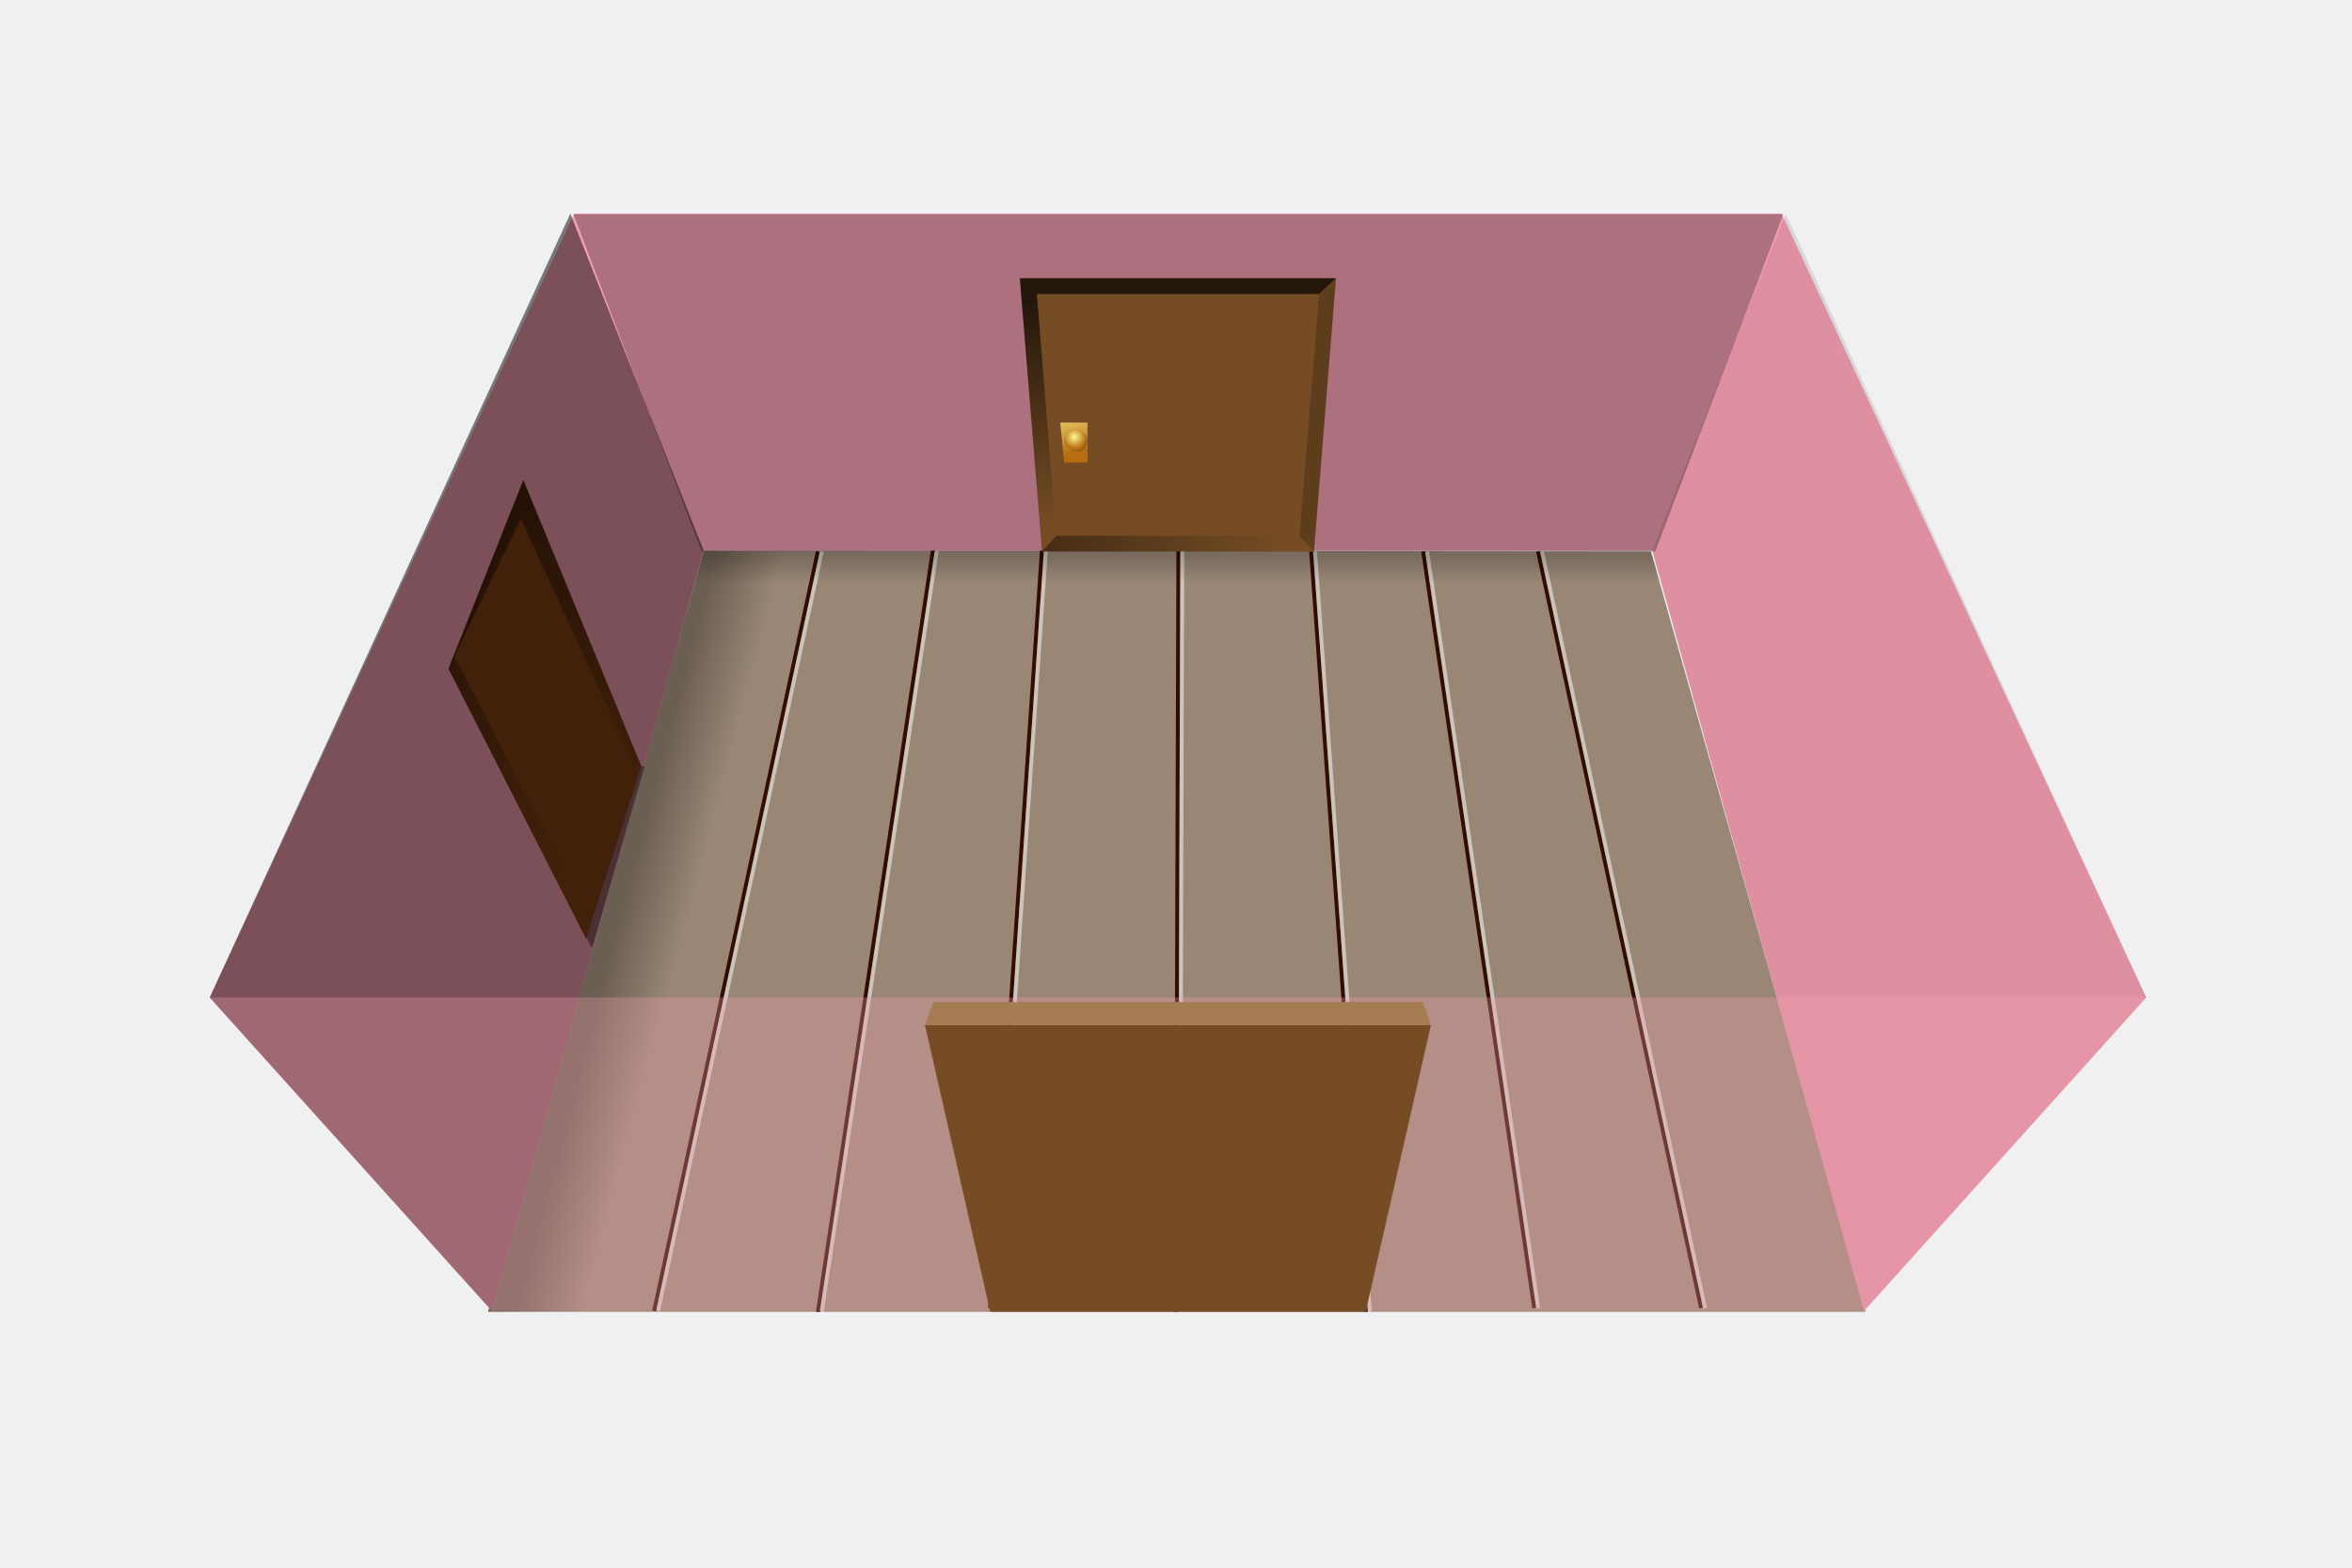
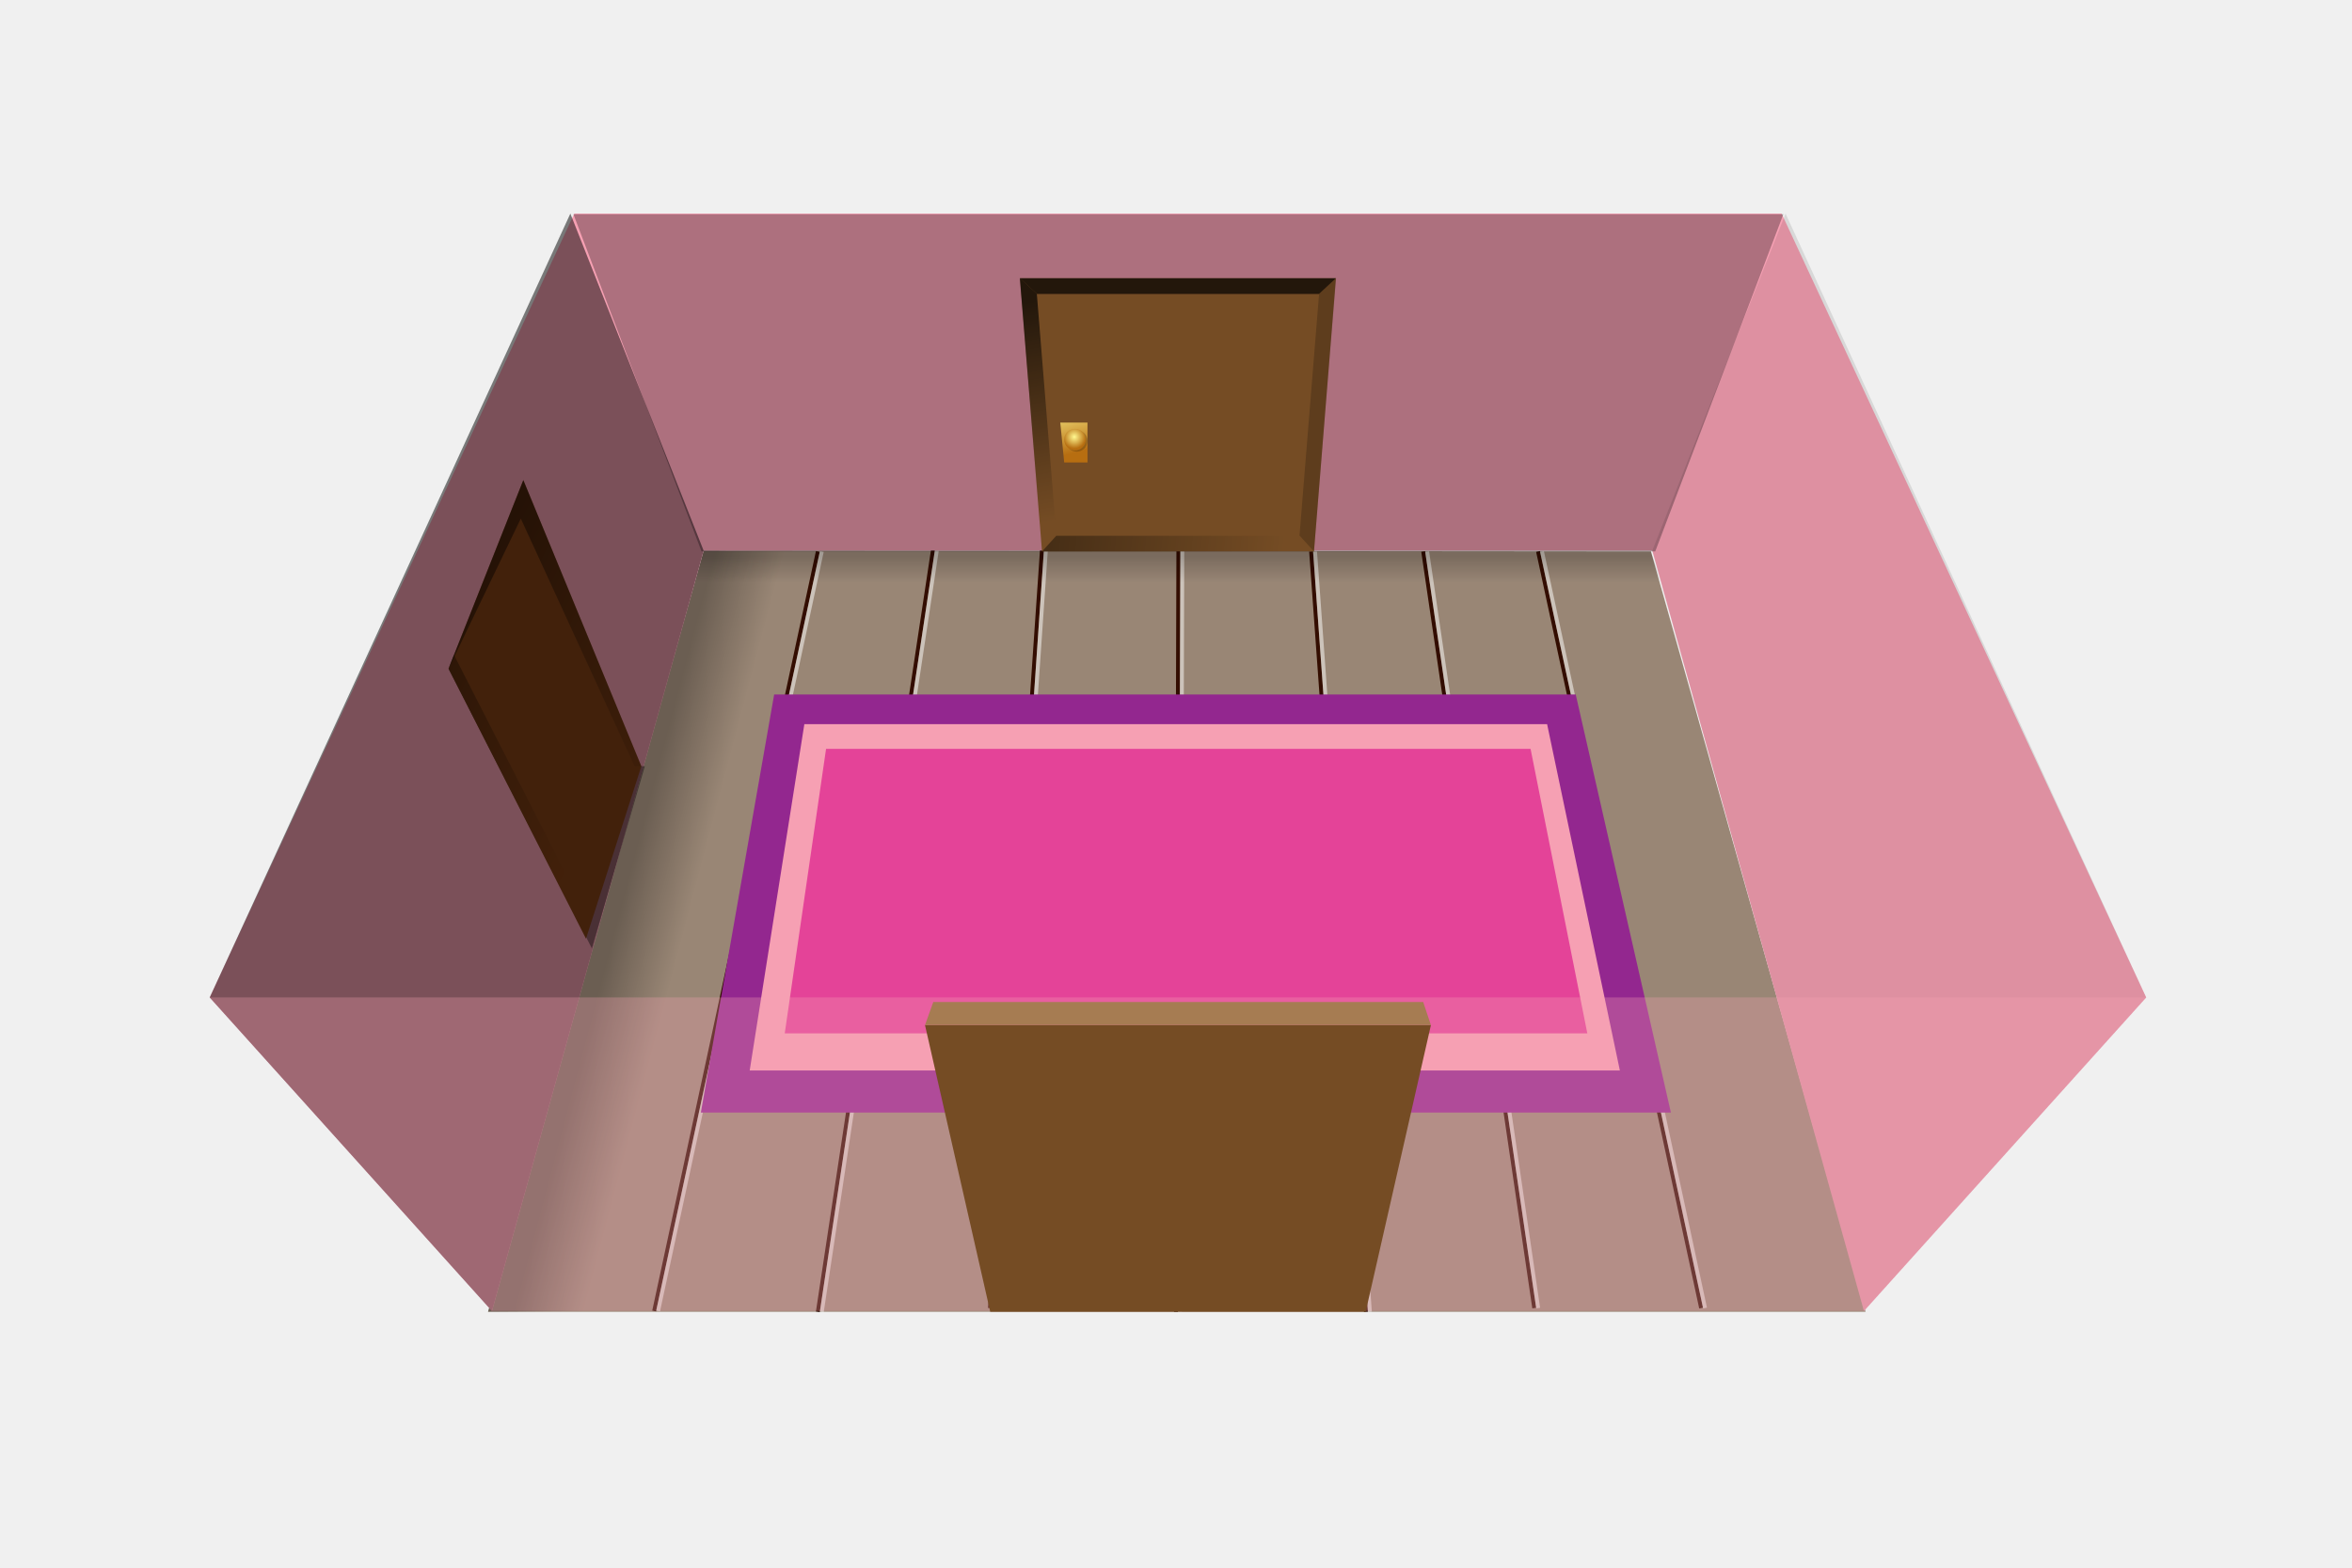
<svg xmlns="http://www.w3.org/2000/svg" xmlns:xlink="http://www.w3.org/1999/xlink" width="600" height="400" viewBox="0 0 600 400">
  <defs>
    <linearGradient id="a" x1="173.71" y1="240.41" x2="157.22" y2="236.05" gradientUnits="userSpaceOnUse">
      <stop offset="0" stop-color="#fff" />
      <stop offset="1" />
    </linearGradient>
    <linearGradient id="b" x1="300.54" y1="148.67" x2="300.54" y2="142" xlink:href="#a" />
    <linearGradient id="c" x1="271.6" y1="101.74" x2="275.05" y2="115.28" gradientUnits="userSpaceOnUse">
      <stop offset="0.01" stop-color="#fff78f" />
      <stop offset="1" stop-color="#b76e11" />
    </linearGradient>
    <linearGradient id="d" x1="269.96" y1="133.11" x2="259.39" y2="77.41" xlink:href="#a" />
    <linearGradient id="e" x1="327.08" y1="141.67" x2="252.33" y2="133.8" xlink:href="#a" />
    <linearGradient id="f" x1="184.37" y1="177.64" x2="114.86" y2="142.32" xlink:href="#a" />
    <linearGradient id="g" x1="150.27" y1="212.26" x2="77.38" y2="175.22" gradientUnits="userSpaceOnUse">
      <stop offset="0.01" stop-color="#fff" />
      <stop offset="1" />
    </linearGradient>
    <radialGradient id="h" cx="274.06" cy="111.47" r="2.97" xlink:href="#c" />
  </defs>
  <g style="isolation: isolate">
    <g>
      <g>
        <polygon points="181.43 287.13 155.85 287.13 147.61 324.53 174.64 324.53 181.43 287.13" style="fill: red;stroke: #fff;stroke-miterlimit: 10;stroke-width: 0.976px" />
        <polygon points="214.43 287.13 188.85 287.13 182.49 324.53 209.52 324.53 214.43 287.13" style="fill: red;stroke: #fff;stroke-miterlimit: 10;stroke-width: 0.976px" />
        <polygon points="247.43 287.13 221.85 287.13 217.37 324.53 244.41 324.53 247.43 287.13" style="fill: red;stroke: #fff;stroke-miterlimit: 10;stroke-width: 0.976px" />
        <polygon points="280.44 287.13 254.86 287.13 252.25 324.53 279.29 324.53 280.44 287.13" style="fill: red;stroke: #fff;stroke-miterlimit: 10;stroke-width: 0.976px" />
        <polygon points="313.44 287.13 287.86 287.13 287.13 324.53 314.17 324.53 313.44 287.13" style="fill: red;stroke: #fff;stroke-miterlimit: 10;stroke-width: 0.976px" />
        <polygon points="346.44 287.13 320.87 287.13 322.02 324.53 349.05 324.53 346.44 287.13" style="fill: red;stroke: #fff;stroke-miterlimit: 10;stroke-width: 0.976px" />
        <polygon points="379.45 287.13 353.87 287.13 356.9 324.53 383.93 324.53 379.45 287.13" style="fill: red;stroke: #fff;stroke-miterlimit: 10;stroke-width: 0.976px" />
        <polygon points="412.45 287.13 386.87 287.13 391.78 324.53 418.81 324.53 412.45 287.13" style="fill: red;stroke: #fff;stroke-miterlimit: 10;stroke-width: 0.976px" />
        <polygon points="445.46 287.13 419.88 287.13 426.66 324.53 453.69 324.53 445.46 287.13" style="fill: red;stroke: #fff;stroke-miterlimit: 10;stroke-width: 0.976px" />
        <polygon points="188.92 245.79 164.96 245.79 157.75 278.52 182.99 278.52 188.92 245.79" style="fill: red;stroke: #fff;stroke-miterlimit: 10;stroke-width: 0.976px" />
        <polygon points="219.85 245.79 195.88 245.79 190.32 278.52 215.56 278.52 219.85 245.79" style="fill: red;stroke: #fff;stroke-miterlimit: 10;stroke-width: 0.976px" />
        <polygon points="250.78 245.79 226.81 245.79 222.89 278.52 248.13 278.52 250.78 245.79" style="fill: red;stroke: #fff;stroke-miterlimit: 10;stroke-width: 0.976px" />
        <polygon points="281.71 245.79 257.74 245.79 255.46 278.52 280.7 278.52 281.71 245.79" style="fill: red;stroke: #fff;stroke-miterlimit: 10;stroke-width: 0.976px" />
        <polygon points="312.64 245.79 288.67 245.79 288.03 278.52 313.27 278.52 312.64 245.79" style="fill: red;stroke: #fff;stroke-miterlimit: 10;stroke-width: 0.976px" />
        <polygon points="343.56 245.79 319.6 245.79 320.6 278.52 345.85 278.52 343.56 245.79" style="fill: red;stroke: #fff;stroke-miterlimit: 10;stroke-width: 0.976px" />
        <polygon points="374.49 245.79 350.52 245.79 353.17 278.52 378.42 278.52 374.49 245.79" style="fill: red;stroke: #fff;stroke-miterlimit: 10;stroke-width: 0.976px" />
        <polygon points="405.42 245.79 381.45 245.79 385.74 278.52 410.99 278.52 405.42 245.79" style="fill: red;stroke: #fff;stroke-miterlimit: 10;stroke-width: 0.976px" />
        <polygon points="436.35 245.79 412.38 245.79 418.31 278.52 443.56 278.52 436.35 245.79" style="fill: red;stroke: #fff;stroke-miterlimit: 10;stroke-width: 0.976px" />
        <polygon points="195.53 209.35 172.98 209.35 166.62 238.22 190.3 238.22 195.53 209.35" style="fill: red;stroke: #fff;stroke-miterlimit: 10;stroke-width: 0.976px" />
        <polygon points="224.63 209.35 202.08 209.35 197.17 238.22 220.85 238.22 224.63 209.35" style="fill: red;stroke: #fff;stroke-miterlimit: 10;stroke-width: 0.976px" />
        <polygon points="253.73 209.35 231.18 209.35 227.72 238.22 251.39 238.22 253.73 209.35" style="fill: red;stroke: #fff;stroke-miterlimit: 10;stroke-width: 0.976px" />
        <polygon points="282.83 209.35 260.28 209.35 258.27 238.22 281.94 238.22 282.83 209.35" style="fill: red;stroke: #fff;stroke-miterlimit: 10;stroke-width: 0.976px" />
        <polygon points="311.93 209.35 289.38 209.35 288.81 238.22 312.49 238.22 311.93 209.35" style="fill: red;stroke: #fff;stroke-miterlimit: 10;stroke-width: 0.976px" />
        <polygon points="341.03 209.35 318.47 209.35 319.36 238.22 343.04 238.22 341.03 209.35" style="fill: red;stroke: #fff;stroke-miterlimit: 10;stroke-width: 0.976px" />
        <polygon points="370.12 209.35 347.57 209.35 349.91 238.22 373.58 238.22 370.12 209.35" style="fill: red;stroke: #fff;stroke-miterlimit: 10;stroke-width: 0.976px" />
        <polygon points="399.22 209.35 376.67 209.35 380.46 238.22 404.13 238.22 399.22 209.35" style="fill: red;stroke: #fff;stroke-miterlimit: 10;stroke-width: 0.976px" />
        <polygon points="428.32 209.35 405.77 209.35 411.01 238.22 434.68 238.22 428.32 209.35" style="fill: red;stroke: #fff;stroke-miterlimit: 10;stroke-width: 0.976px" />
        <polygon points="201.41 176.97 180.12 176.97 174.46 202.64 196.75 202.64 201.41 176.97" style="fill: red;stroke: #fff;stroke-miterlimit: 10;stroke-width: 0.976px" />
        <polygon points="228.88 176.97 207.59 176.97 203.22 202.64 225.51 202.64 228.88 176.97" style="fill: red;stroke: #fff;stroke-miterlimit: 10;stroke-width: 0.976px" />
        <polygon points="256.35 176.97 235.06 176.97 231.98 202.64 254.28 202.64 256.35 176.97" style="fill: red;stroke: #fff;stroke-miterlimit: 10;stroke-width: 0.976px" />
        <polygon points="283.82 176.97 262.53 176.97 260.75 202.64 283.04 202.64 283.82 176.97" style="fill: red;stroke: #fff;stroke-miterlimit: 10;stroke-width: 0.976px" />
        <polygon points="311.3 176.97 290.01 176.97 289.51 202.64 311.8 202.64 311.3 176.97" style="fill: red;stroke: #fff;stroke-miterlimit: 10;stroke-width: 0.976px" />
        <polygon points="338.77 176.97 317.48 176.97 318.27 202.64 340.56 202.64 338.77 176.97" style="fill: red;stroke: #fff;stroke-miterlimit: 10;stroke-width: 0.976px" />
        <polygon points="366.24 176.97 344.95 176.97 347.03 202.64 369.32 202.64 366.24 176.97" style="fill: red;stroke: #fff;stroke-miterlimit: 10;stroke-width: 0.976px" />
        <polygon points="393.71 176.97 372.42 176.97 375.79 202.64 398.08 202.64 393.71 176.97" style="fill: red;stroke: #fff;stroke-miterlimit: 10;stroke-width: 0.976px" />
        <polygon points="421.19 176.97 399.9 176.97 404.55 202.64 426.84 202.64 421.19 176.97" style="fill: red;stroke: #fff;stroke-miterlimit: 10;stroke-width: 0.976px" />
        <polygon points="206.66 148.02 186.49 148.02 181.43 170.99 202.49 170.99 206.66 148.02" style="fill: red;stroke: #fff;stroke-miterlimit: 10;stroke-width: 0.976px" />
        <polygon points="232.68 148.02 212.51 148.02 208.61 170.99 229.66 170.99 232.68 148.02" style="fill: red;stroke: #fff;stroke-miterlimit: 10;stroke-width: 0.976px" />
        <polygon points="258.7 148.02 238.53 148.02 235.78 170.99 256.84 170.99 258.7 148.02" style="fill: red;stroke: #fff;stroke-miterlimit: 10;stroke-width: 0.976px" />
        <polygon points="284.71 148.02 264.55 148.02 262.95 170.99 284.01 170.99 284.71 148.02" style="fill: red;stroke: #fff;stroke-miterlimit: 10;stroke-width: 0.976px" />
        <polygon points="310.73 148.02 290.57 148.02 290.12 170.99 311.18 170.99 310.73 148.02" style="fill: red;stroke: #fff;stroke-miterlimit: 10;stroke-width: 0.976px" />
        <polygon points="336.75 148.02 316.59 148.02 317.29 170.99 338.35 170.99 336.75 148.02" style="fill: red;stroke: #fff;stroke-miterlimit: 10;stroke-width: 0.976px" />
        <polygon points="362.77 148.02 342.61 148.02 344.47 170.99 365.52 170.99 362.77 148.02" style="fill: red;stroke: #fff;stroke-miterlimit: 10;stroke-width: 0.976px" />
        <polygon points="388.79 148.02 368.63 148.02 371.64 170.99 392.7 170.99 388.79 148.02" style="fill: red;stroke: #fff;stroke-miterlimit: 10;stroke-width: 0.976px" />
        <polygon points="414.81 148.02 394.64 148.02 398.81 170.99 419.87 170.99 414.81 148.02" style="fill: red;stroke: #fff;stroke-miterlimit: 10;stroke-width: 0.976px" />
      </g>
      <polygon points="124.5 334.7 179.5 140.5 421.15 140.71 475.91 334.7 124.5 334.7" style="fill: #998675" />
      <line x1="166.88" y1="334.5" x2="208.64" y2="140.71" style="fill: none;stroke: #000;stroke-miterlimit: 10;mix-blend-mode: overlay" />
      <line x1="208.64" y1="334.7" x2="238.08" y2="139.78" style="fill: none;stroke: #000;stroke-miterlimit: 10;mix-blend-mode: overlay" />
      <line x1="252.54" y1="333.76" x2="265.8" y2="140.39" style="fill: none;stroke: #000;stroke-miterlimit: 10;mix-blend-mode: overlay" />
      <line x1="300" y1="334.7" x2="300.61" y2="139.78" style="fill: none;stroke: #000;stroke-miterlimit: 10;mix-blend-mode: overlay" />
      <line x1="348.46" y1="334.7" x2="334.47" y2="140.71" style="fill: none;stroke: #000;stroke-miterlimit: 10;mix-blend-mode: overlay" />
      <line x1="391.39" y1="333.76" x2="363.06" y2="140.71" style="fill: none;stroke: #000;stroke-miterlimit: 10;mix-blend-mode: overlay" />
      <line x1="433.96" y1="333.76" x2="392.36" y2="140.71" style="fill: none;stroke: #000;stroke-miterlimit: 10;mix-blend-mode: overlay" />
      <g style="opacity: 0.5;mix-blend-mode: screen">
        <line x1="167.88" y1="334.5" x2="209.64" y2="140.71" style="fill: none;stroke: #fff;stroke-miterlimit: 10;mix-blend-mode: overlay" />
      </g>
      <g style="opacity: 0.5;mix-blend-mode: screen">
        <line x1="209.64" y1="334.7" x2="239.08" y2="139.78" style="fill: none;stroke: #fff;stroke-miterlimit: 10;mix-blend-mode: overlay" />
      </g>
      <g style="opacity: 0.5;mix-blend-mode: screen">
        <line x1="253.54" y1="333.76" x2="266.8" y2="140.39" style="fill: none;stroke: #fff;stroke-miterlimit: 10;mix-blend-mode: overlay" />
      </g>
      <g style="opacity: 0.5;mix-blend-mode: screen">
        <line x1="301" y1="334.7" x2="301.61" y2="139.78" style="fill: none;stroke: #fff;stroke-miterlimit: 10;mix-blend-mode: overlay" />
      </g>
      <g style="opacity: 0.5;mix-blend-mode: screen">
        <line x1="349.46" y1="334.7" x2="335.47" y2="140.71" style="fill: none;stroke: #fff;stroke-miterlimit: 10;mix-blend-mode: overlay" />
      </g>
      <g style="opacity: 0.5;mix-blend-mode: screen">
        <line x1="392.39" y1="333.76" x2="364.06" y2="140.71" style="fill: none;stroke: #fff;stroke-miterlimit: 10;mix-blend-mode: overlay" />
      </g>
      <g style="opacity: 0.5;mix-blend-mode: screen">
        <line x1="434.96" y1="333.76" x2="393.36" y2="140.71" style="fill: none;stroke: #fff;stroke-miterlimit: 10;mix-blend-mode: overlay" />
      </g>
      <polygon points="124.5 334.7 153.18 334.5 202.49 140.71 179.5 140.5 124.5 334.7" style="opacity: 0.3;mix-blend-mode: multiply;fill: url(#a)" />
      <polygon points="179.5 140.5 421.15 140.71 424.23 150.02 176.85 150.02 179.5 140.5" style="opacity: 0.2;mix-blend-mode: multiply;fill: url(#b)" />
    </g>
    <g>
+       <g>
+         <polygon points="401.97 177.2 197.49 177.2 178.79 283.87 426.25 283.87 401.97 177.2" style="fill: #93278f;fill-rule: evenodd" />
+         <polygon points="394.67 184.77 205.19 184.77 191.25 273.13 413.23 273.13 394.67 184.77" style="fill: #f6a0b3;fill-rule: evenodd" />
+         <polygon points="404.93 263.67 200.19 263.67 210.73 191.07 390.45 191.07 404.93 263.67" style="fill: #e44398;fill-rule: evenodd" />
+       </g>
      <polygon points="53.5 254.5 125.5 334.5 179.5 140.5 421.5 140.5 475.5 334.5 547.5 254.5 454.5 54.5 146.5 54.5 53.5 254.5" style="fill: #f6a0b3" />
      <polygon points="454.94 54.66 146.28 54.66 178.97 140.71 422.25 140.71 454.94 54.66" style="opacity: 0.3;mix-blend-mode: multiply" />
      <polygon points="125.5 334.5 53.5 254.5 145.5 54.5 179.5 140.5 125.5 334.5" style="opacity: 0.5;mix-blend-mode: multiply" />
      <polygon points="475.5 334.5 547.5 254.5 455.5 54.5 421.5 140.5 475.5 334.5" style="opacity: 0.1;mix-blend-mode: multiply" />
      <polygon points="53.5 254.5 547.5 254.5 475.5 334.5 125.5 334.5 53.5 254.5" style="fill: #f6a0b3;opacity: 0.3" />
    </g>
    <g>
      <polygon points="265.82 140.71 260.21 71 340.79 71 335.2 140.68 265.82 140.71" style="fill: #754c24" />
      <polygon points="277.42 118 271.48 118 270.48 107.83 277.42 107.83 277.42 118" style="fill: url(#c)" />
      <polygon points="151 242 114.42 170.61 163.61 195.5 164.5 195.5 151 242" style="fill: #999;mix-blend-mode: multiply" />
      <polygon points="365.03 261.56 235.97 261.56 252.61 334.7 348.39 334.7 365.03 261.56" style="fill: #754c24" />
      <polygon points="336.48 77 335.4 78 265.24 77.64 264.54 77 264.5 77 269.49 138.67 270.39 137.68 330 137 331.51 138.65 336.5 77 336.48 77" style="fill: none" />
      <polygon points="336.5 75 331.51 136.65 335.2 140.68 340.84 71 340.79 71 336.48 75 336.5 75" style="fill: #ccc;mix-blend-mode: multiply" />
      <polygon points="264.5 75 264.54 75 260.21 71 260.16 71 265.8 140.71 265.82 140.71 269.49 136.67 264.5 75" style="opacity: 0.7;mix-blend-mode: multiply;fill: url(#d)" />
      <polygon points="335.2 140.68 331.51 136.65 331.51 136.71 269.49 136.71 269.49 136.67 265.82 140.71 335.2 140.71 335.2 140.68" style="opacity: 0.5;mix-blend-mode: multiply;fill: url(#e)" />
      <polygon points="336.48 75 340.79 71 260.21 71 264.54 75 336.48 75" style="fill: #4d4d4d;mix-blend-mode: multiply" />
      <polygon points="133.5 122.5 114.42 170.61 149.49 239.51 163.61 195.5 133.5 122.5" style="fill: #42210b" />
      <polygon points="163.61 195.5 161.88 195.5 132.86 132.32 114.42 170.61 131.11 128.52 133.5 122.5 163.61 195.5" style="opacity: 0.5;mix-blend-mode: multiply;fill: url(#f)" />
      <polygon points="238.08 255.67 235.97 261.56 365.03 261.56 363.06 255.67 238.08 255.67" style="fill: #a67c52" />
      <polygon points="149.49 239.51 114.42 170.61 115.81 167.1 150.67 235.3 149.49 239.51" style="opacity: 0.5;mix-blend-mode: multiply;fill: url(#g)" />
      <circle cx="274.67" cy="112.5" r="2.75" style="fill: #999;opacity: 0.5;mix-blend-mode: multiply" />
      <circle cx="274.23" cy="112.16" r="2.75" style="fill: url(#h)" />
    </g>
  </g>
</svg>
